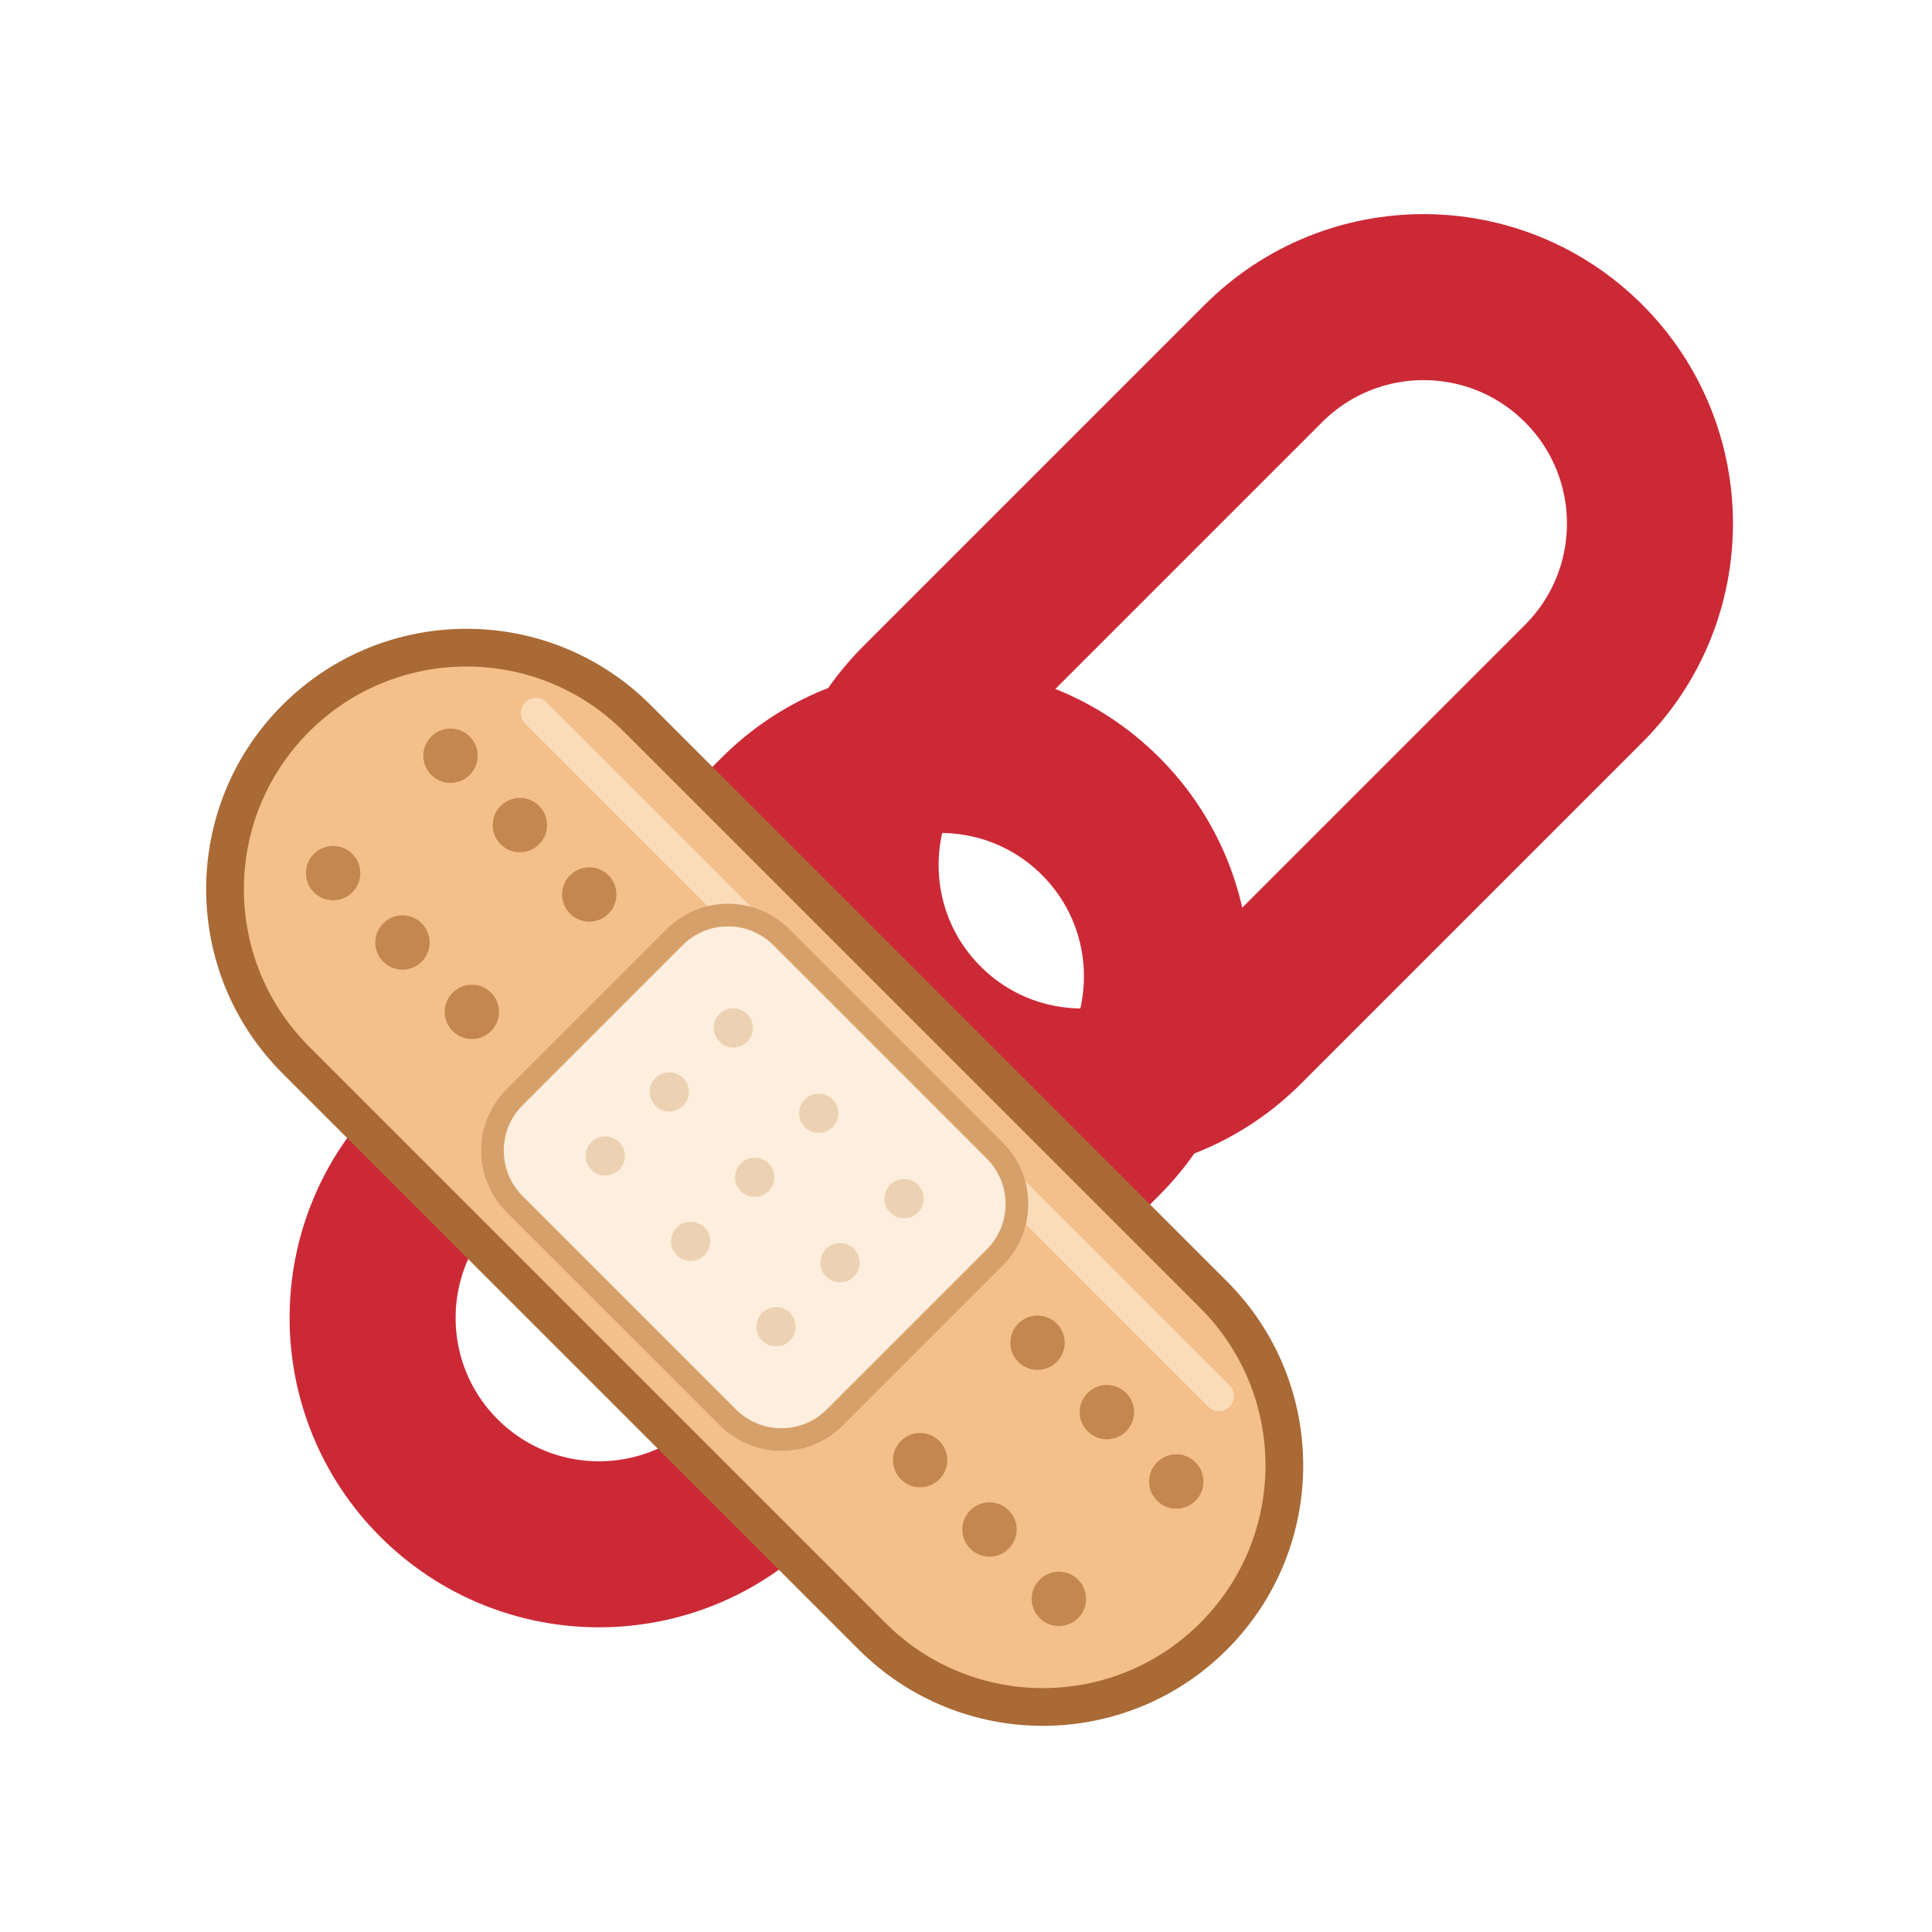
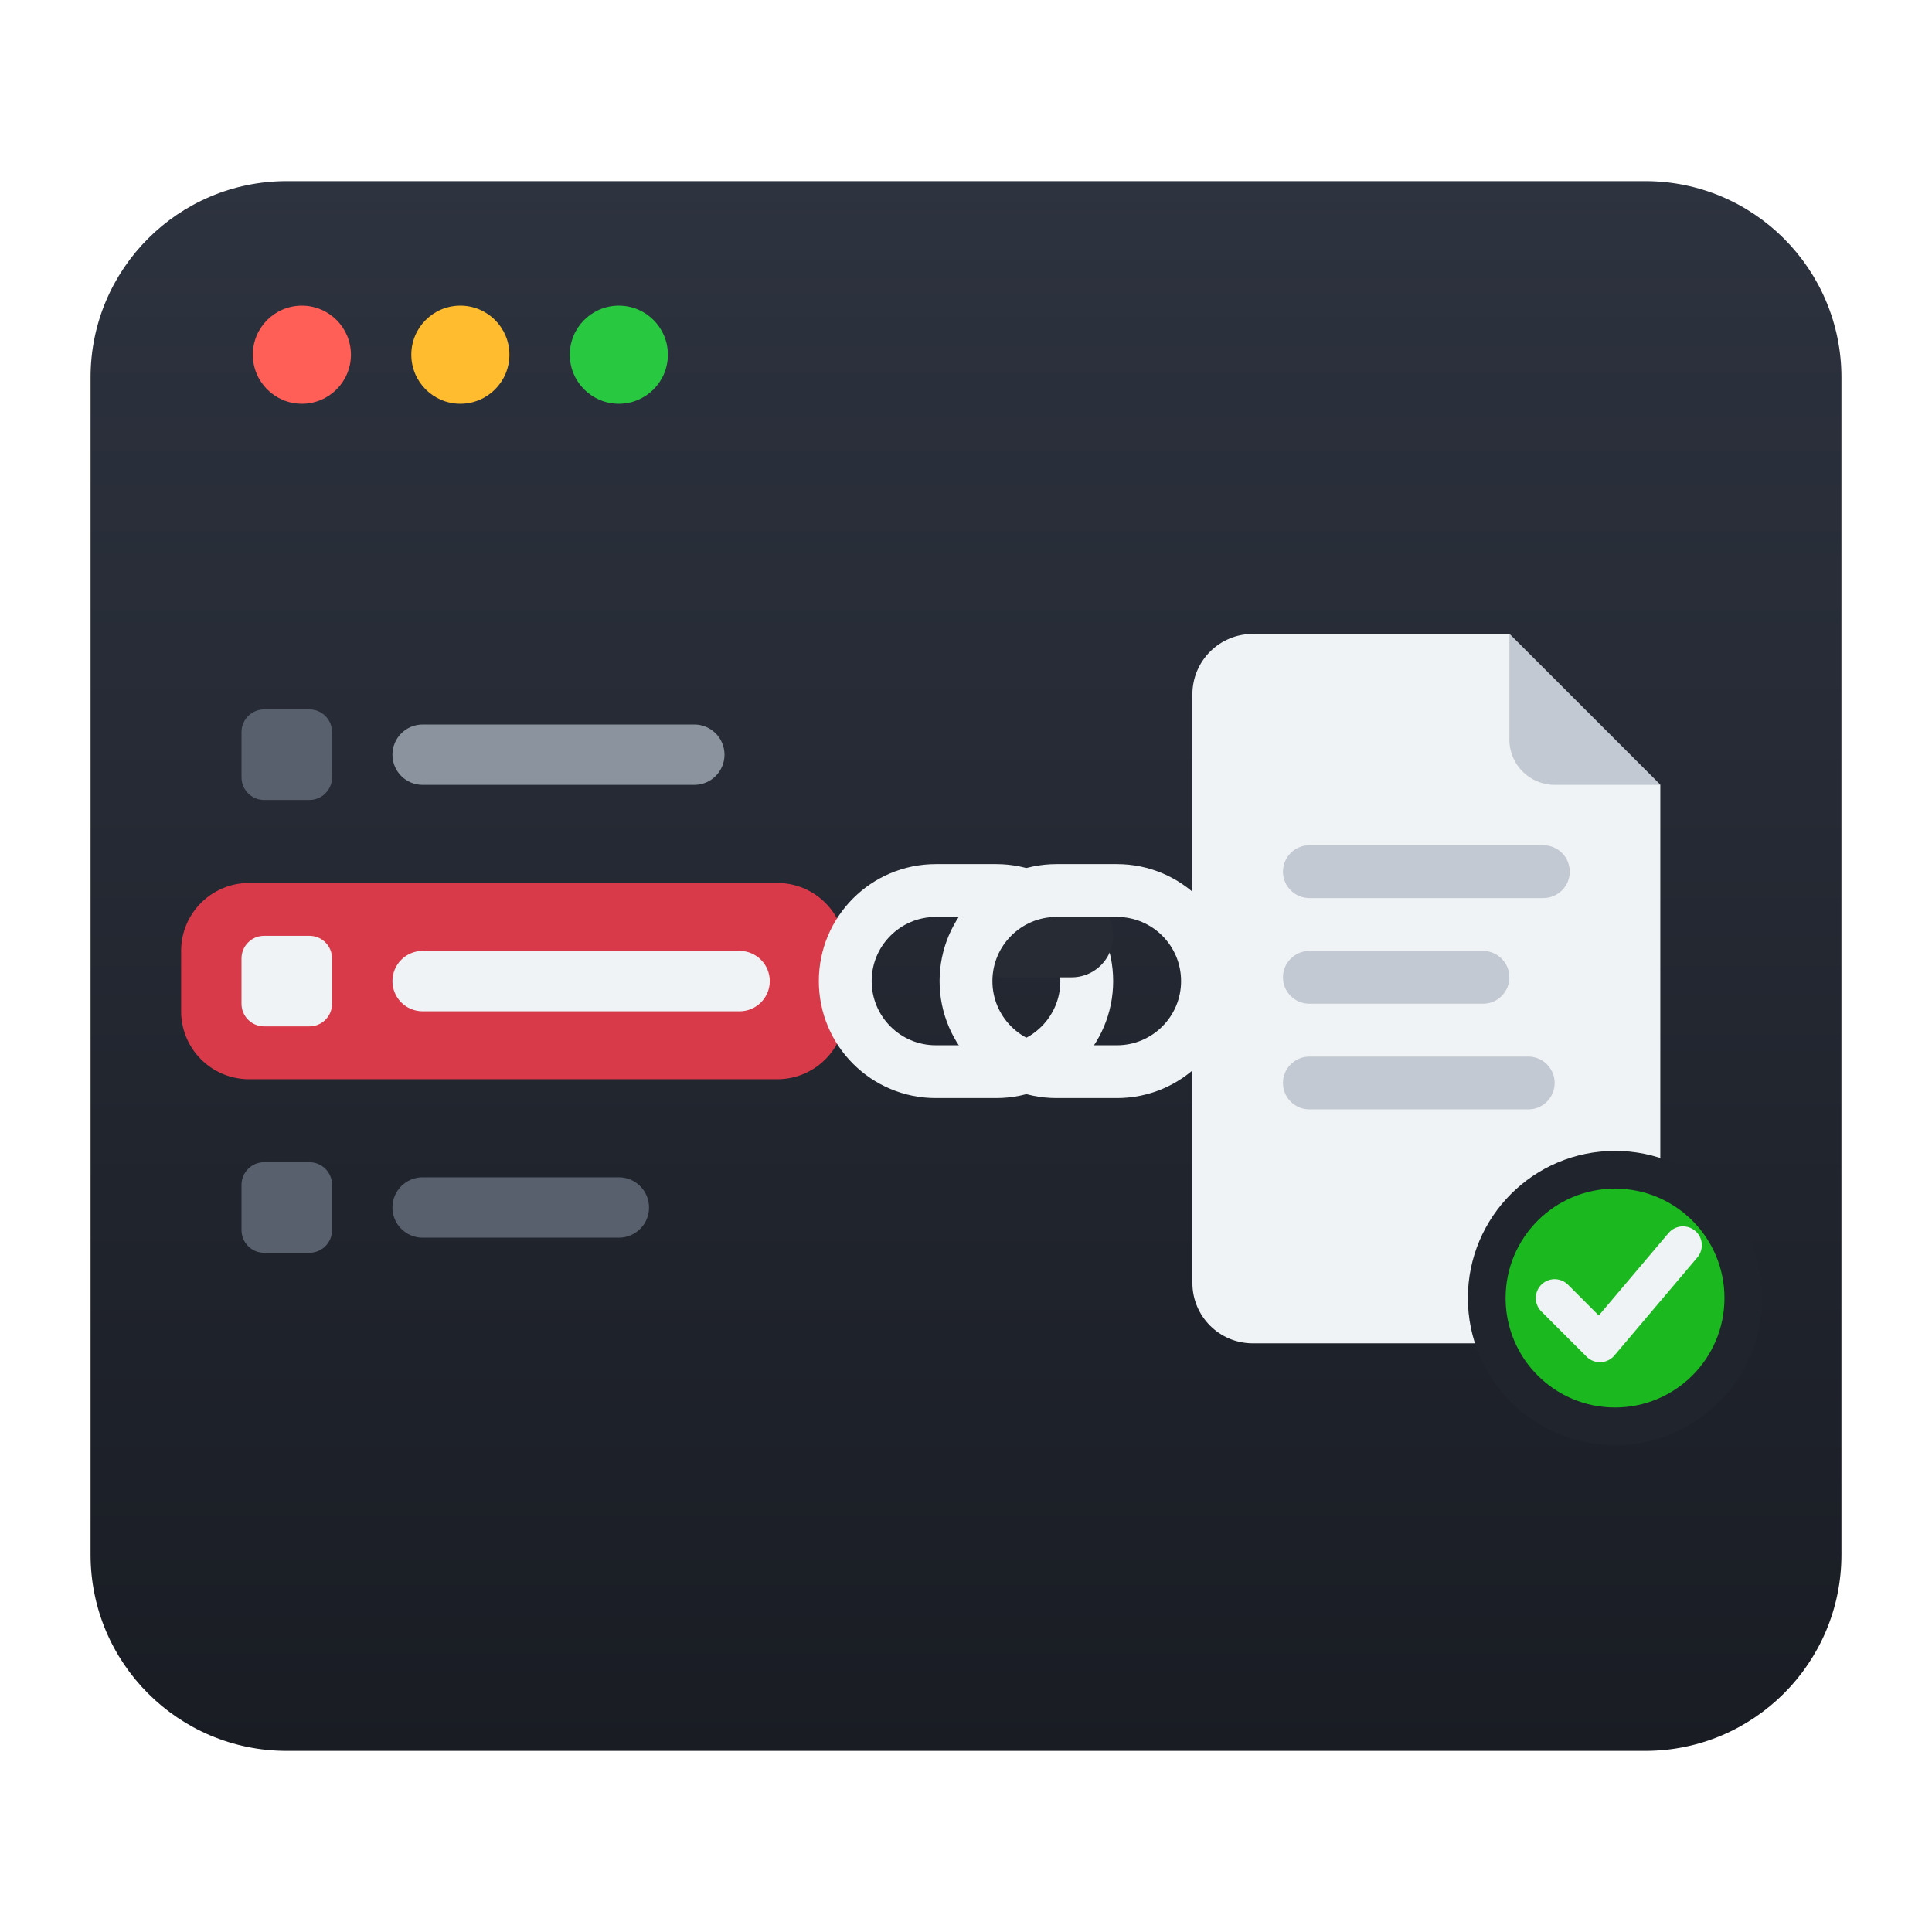
- <svg xmlns="http://www.w3.org/2000/svg" viewBox="0 0 128 128" role="img" aria-label="zotero-relink: a chain link with a bandage on it">
-   <g transform="translate(3 -3)">
-     <g fill="none" stroke="#cc2936" stroke-width="11" stroke-linecap="round">
-       <rect x="17" y="64" width="62" height="30" rx="15" transform="rotate(-45 48 79)" />
-       <rect x="49" y="34" width="62" height="30" rx="15" transform="rotate(-45 80 49)" />
-     </g>
-     <g transform="translate(-17 17) rotate(45 64 64)">
-       <rect x="21" y="50" width="86" height="30" rx="15" fill="#000" opacity="0.18" />
-       <rect x="21" y="48" width="86" height="32" rx="16" fill="#f3bf8b" stroke="#a96a36" stroke-width="2.5" />
-       <path d="M32 52.5h64" stroke="#fbdcb9" stroke-width="2" stroke-linecap="round" />
-       <rect x="49" y="51.5" width="30" height="25" rx="5" fill="#fdeedd" stroke="#d6a06a" stroke-width="1.5" />
-       <g fill="#ecd2b2">
-         <circle cx="56" cy="58" r="1.3" />
-         <circle cx="64" cy="58" r="1.3" />
-         <circle cx="72" cy="58" r="1.3" />
-         <circle cx="56" cy="64" r="1.3" />
-         <circle cx="64" cy="64" r="1.3" />
-         <circle cx="72" cy="64" r="1.3" />
-         <circle cx="56" cy="70" r="1.3" />
-         <circle cx="64" cy="70" r="1.3" />
-         <circle cx="72" cy="70" r="1.3" />
-       </g>
-       <g fill="#c4874f">
-         <circle cx="30" cy="58.5" r="1.8" />
-         <circle cx="36.5" cy="58.5" r="1.8" />
-         <circle cx="43" cy="58.5" r="1.8" />
-         <circle cx="30" cy="69.5" r="1.8" />
-         <circle cx="36.5" cy="69.5" r="1.8" />
-         <circle cx="43" cy="69.5" r="1.8" />
-         <circle cx="85" cy="58.5" r="1.8" />
-         <circle cx="91.5" cy="58.5" r="1.8" />
-         <circle cx="98" cy="58.5" r="1.8" />
-         <circle cx="85" cy="69.5" r="1.8" />
-         <circle cx="91.5" cy="69.5" r="1.8" />
-         <circle cx="98" cy="69.5" r="1.8" />
-       </g>
-     </g>
+ <svg xmlns="http://www.w3.org/2000/svg" viewBox="0 0 256 256" width="256" height="256" role="img" aria-label="zotero-relink: a Zotero item linked to its PDF">
+   <defs>
+     <linearGradient id="body" x1="0" y1="0" x2="0" y2="1">
+       <stop offset="0" stop-color="#2d333f" />
+       <stop offset="1" stop-color="#191c23" />
+     </linearGradient>
+   </defs>
+   <rect x="12" y="24" width="232" height="208" rx="26" fill="url(#body)" />
+   <circle cx="40" cy="47" r="6.5" fill="#ff5f57" />
+   <circle cx="61" cy="47" r="6.5" fill="#febc2e" />
+   <circle cx="82" cy="47" r="6.5" fill="#28c840" />
+   <rect x="32" y="94" width="12" height="12" rx="3" fill="#59606d" />
+   <rect x="52" y="96" width="44" height="8" rx="4" fill="#8b949e" />
+   <rect x="24" y="117" width="88" height="26" rx="9" fill="#d93a49" />
+   <rect x="32" y="124" width="12" height="12" rx="3" fill="#f0f3f6" />
+   <rect x="52" y="126" width="50" height="8" rx="4" fill="#f0f3f6" />
+   <rect x="32" y="154" width="12" height="12" rx="3" fill="#59606d" />
+   <rect x="52" y="156" width="34" height="8" rx="4" fill="#59606d" />
+   <g fill="none" stroke-linecap="round">
+     <rect x="112" y="118" width="32" height="24" rx="12" stroke="#f0f3f6" stroke-width="7" />
+     <path d="M 133 124 h 9" stroke="#262b34" stroke-width="11" />
+     <rect x="128" y="118" width="32" height="24" rx="12" stroke="#f0f3f6" stroke-width="7" />
  </g>
+   <path d="M 166 84 H 200 L 220 104 V 170 A 8 8 0 0 1 212 178 H 166 A 8 8 0 0 1 158 170 V 92 A 8 8 0 0 1 166 84 Z" fill="#f0f3f6" />
+   <path d="M 200 84 V 98 A 6 6 0 0 0 206 104 H 220 Z" fill="#c3c9d2" />
+   <rect x="170" y="112" width="38" height="7" rx="3.5" fill="#c3c9d2" />
+   <rect x="170" y="126" width="30" height="7" rx="3.5" fill="#c3c9d2" />
+   <rect x="170" y="140" width="36" height="7" rx="3.5" fill="#c3c9d2" />
+   <circle cx="214" cy="172" r="17" fill="#1bb91f" stroke="#20242c" stroke-width="5" />
+   <path d="M 206 172 L 212 178 L 223 165" fill="none" stroke="#f0f3f6" stroke-width="5" stroke-linecap="round" stroke-linejoin="round" />
</svg>
